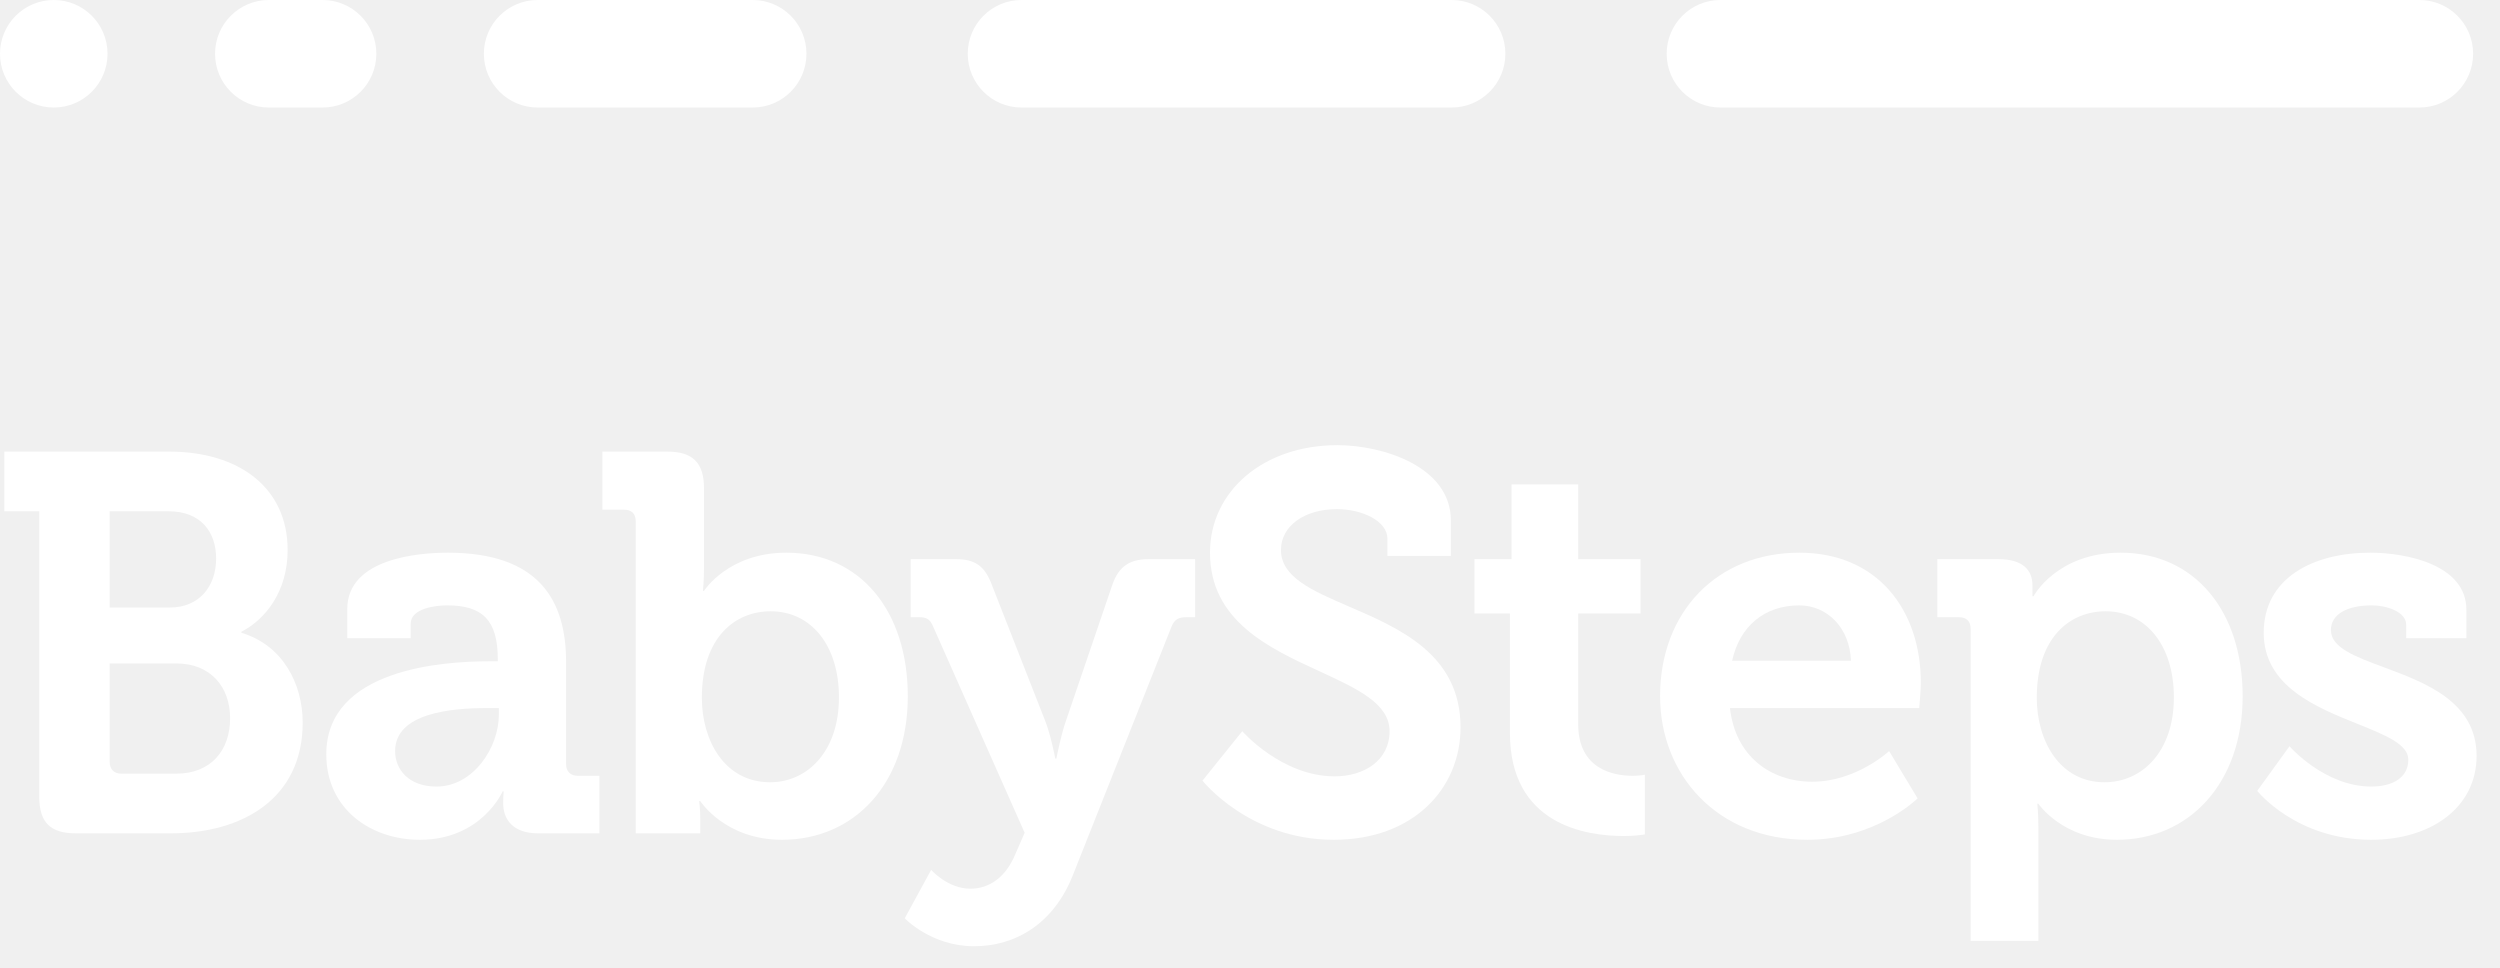
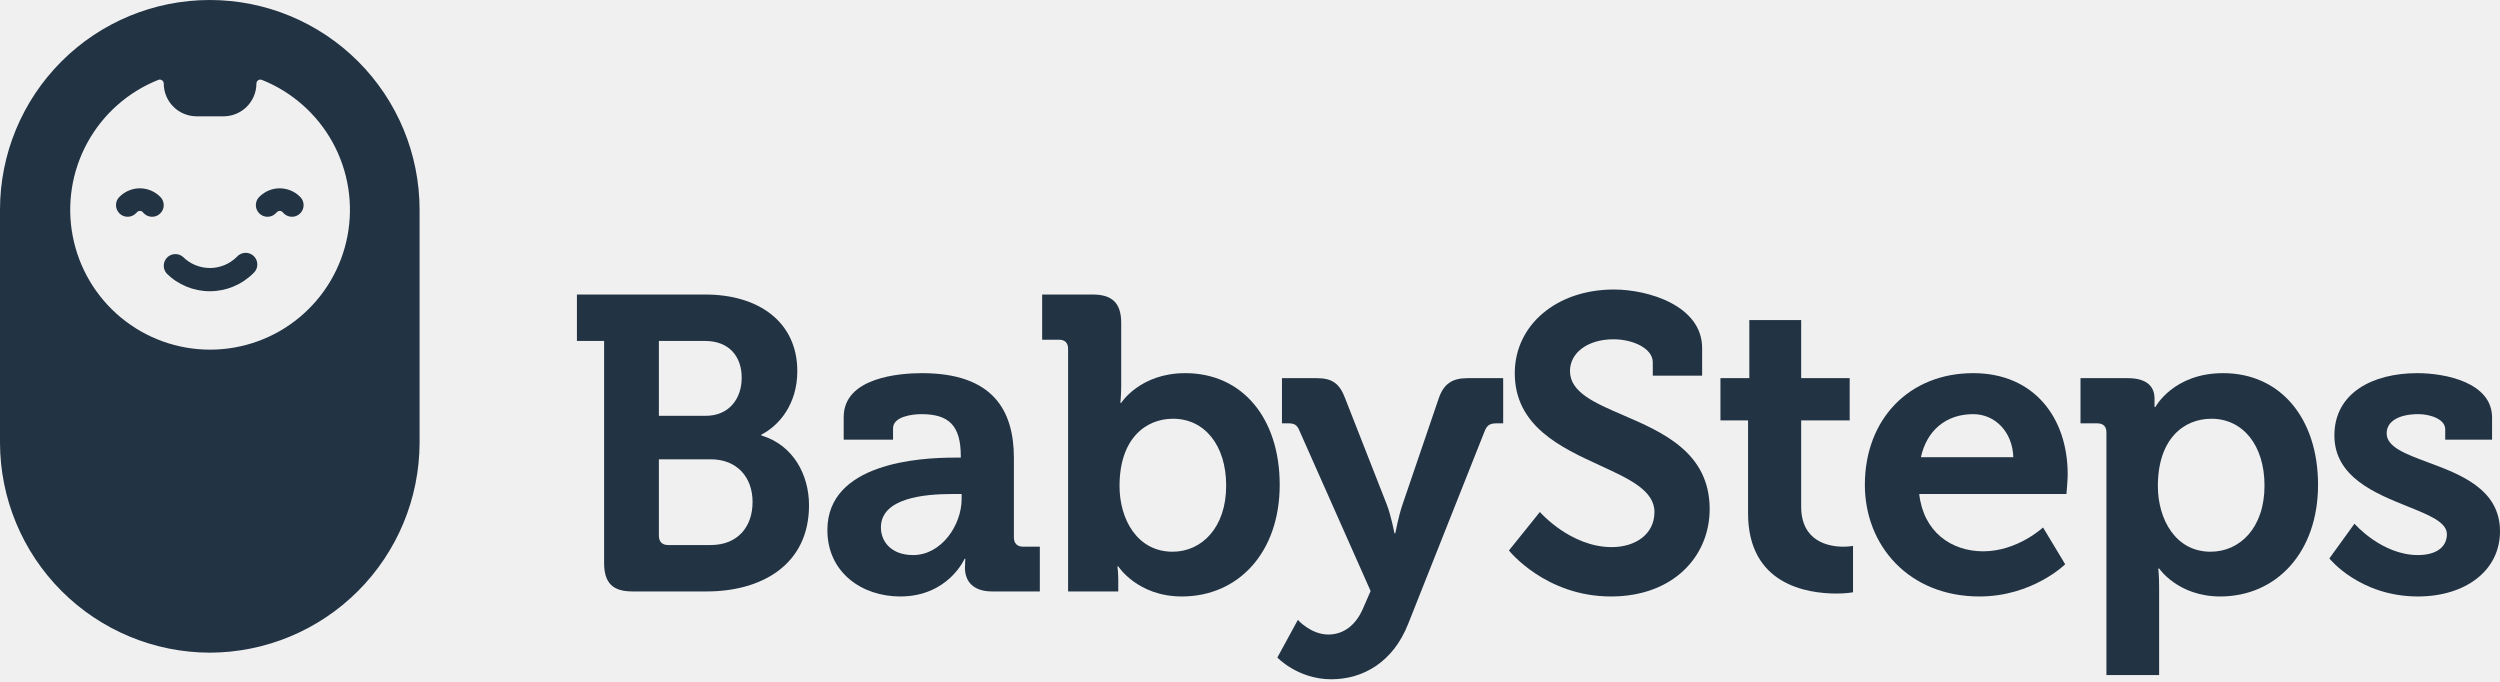
- <svg xmlns="http://www.w3.org/2000/svg" width="93" height="36" viewBox="0 0 93 36" fill="none">
-   <path d="M2 0C0.896 0 0 0.895 0 2C0 3.105 0.896 4 2 4C3.104 4 4 3.105 4 2C4 0.895 3.104 0 2 0Z" fill="white" />
-   <path d="M49.612 31.24C46.472 31.24 44.732 29.04 44.732 29.04L46.212 27.2C46.212 27.2 47.672 28.88 49.652 28.88C50.732 28.88 51.692 28.3 51.692 27.2C51.692 26.171 50.484 25.616 49.096 24.977C47.219 24.115 45.012 23.1 45.012 20.56C45.012 18.26 47.012 16.56 49.752 16.56C51.412 16.56 53.972 17.34 53.972 19.36V20.68H51.612V20.04C51.612 19.38 50.672 18.94 49.732 18.94C48.532 18.94 47.652 19.56 47.652 20.46C47.652 21.474 48.824 21.978 50.186 22.565C52.076 23.38 54.332 24.352 54.332 27.06C54.332 29.32 52.592 31.24 49.612 31.24Z" fill="white" />
-   <path fill-rule="evenodd" clip-rule="evenodd" d="M1.46 29.64C1.46 30.6 1.88 31 2.82 31H6.36C9 31 11.26 29.72 11.26 26.88C11.26 25.44 10.52 24 8.98 23.54V23.5C9.84 23.06 10.7 22.04 10.7 20.46C10.7 18.12 8.86 16.8 6.3 16.8H0.16V19.02H1.46V29.64ZM4.08 22.6V19.02H6.28C7.44 19.02 8.04 19.76 8.04 20.78C8.04 21.8 7.42 22.6 6.32 22.6H4.08ZM4.08 28.34V24.68H6.56C7.82 24.68 8.56 25.54 8.56 26.72C8.56 27.92 7.84 28.78 6.56 28.78H4.52C4.24 28.78 4.08 28.62 4.08 28.34Z" fill="white" />
-   <path fill-rule="evenodd" clip-rule="evenodd" d="M12.138 28.06C12.138 30.1 13.798 31.24 15.618 31.24C17.918 31.24 18.698 29.44 18.698 29.44H18.738C18.738 29.44 18.718 29.62 18.718 29.88C18.718 30.48 19.078 31 20.018 31H22.298V28.86H21.498C21.218 28.86 21.058 28.7 21.058 28.42V24.62C21.058 22.34 20.058 20.56 16.658 20.56C15.598 20.56 12.918 20.76 12.918 22.66V23.74H15.278V23.2C15.278 22.64 16.178 22.52 16.638 22.52C17.938 22.52 18.518 23.06 18.518 24.52V24.6H18.198C16.538 24.6 12.138 24.86 12.138 28.06ZM14.698 27.94C14.698 26.52 16.798 26.34 18.118 26.34H18.558V26.58C18.558 27.82 17.598 29.26 16.238 29.26C15.198 29.26 14.698 28.62 14.698 27.94Z" fill="white" />
-   <path fill-rule="evenodd" clip-rule="evenodd" d="M26.05 31H23.649V19.4C23.649 19.1 23.489 18.96 23.209 18.96H22.409V16.8H24.829C25.77 16.8 26.189 17.22 26.189 18.16V21.12C26.189 21.62 26.149 21.98 26.149 21.98H26.189C26.189 21.98 27.089 20.56 29.25 20.56C32.01 20.56 33.77 22.74 33.77 25.9C33.77 29.14 31.79 31.24 29.089 31.24C26.97 31.24 26.05 29.8 26.05 29.8H26.009C26.009 29.8 26.05 30.08 26.05 30.48V31ZM28.669 22.74C27.349 22.74 26.109 23.7 26.109 25.96C26.109 27.54 26.95 29.1 28.649 29.1C30.029 29.1 31.209 27.96 31.209 25.94C31.209 24 30.169 22.74 28.669 22.74Z" fill="white" />
-   <path d="M34.638 32.36L33.657 34.16C33.657 34.16 34.638 35.2 36.237 35.2C37.757 35.2 39.197 34.38 39.917 32.54L43.577 23.32C43.697 23.02 43.857 22.96 44.157 22.96H44.458V20.8H42.737C42.037 20.8 41.617 21.06 41.377 21.76L39.638 26.86C39.561 27.081 39.489 27.358 39.43 27.606C39.351 27.941 39.297 28.22 39.297 28.22H39.257C39.257 28.22 39.097 27.38 38.898 26.86L36.898 21.76C36.638 21.06 36.277 20.8 35.557 20.8H33.877V22.96H34.178C34.458 22.96 34.597 23.02 34.718 23.32L38.117 30.98L37.777 31.76C37.417 32.64 36.797 33.06 36.097 33.06C35.257 33.06 34.638 32.36 34.638 32.36Z" fill="white" />
-   <path d="M56.169 27.26C56.169 30.68 58.989 31.1 60.409 31.1C60.576 31.1 60.726 31.092 60.847 31.082C61.06 31.064 61.189 31.04 61.189 31.04V28.82C61.189 28.82 61.166 28.825 61.126 28.831C61.093 28.837 61.048 28.843 60.992 28.848C60.921 28.855 60.831 28.86 60.729 28.86C60.029 28.86 58.709 28.62 58.709 26.94V22.82H61.029V20.8H58.709V18.02H56.229V20.8H54.849V22.82H56.169V27.26Z" fill="white" />
-   <path fill-rule="evenodd" clip-rule="evenodd" d="M67.235 31.24C63.855 31.24 61.755 28.8 61.755 25.9C61.755 22.76 63.875 20.56 66.935 20.56C69.855 20.56 71.455 22.7 71.455 25.4C71.455 25.545 71.441 25.77 71.426 25.963C71.411 26.169 71.395 26.34 71.395 26.34H64.355C64.555 28.14 65.875 29.08 67.415 29.08C69.055 29.08 70.275 27.94 70.275 27.94L71.335 29.7C71.335 29.7 69.775 31.24 67.235 31.24ZM66.935 22.52C65.635 22.52 64.715 23.3 64.435 24.58H68.855C68.815 23.36 67.975 22.52 66.935 22.52Z" fill="white" />
-   <path fill-rule="evenodd" clip-rule="evenodd" d="M73.308 35H75.828V30.78C75.828 30.26 75.788 29.9 75.788 29.9H75.828C75.828 29.9 76.728 31.24 78.748 31.24C81.427 31.24 83.427 29.14 83.427 25.9C83.427 22.74 81.647 20.56 78.888 20.56C76.508 20.56 75.647 22.18 75.647 22.18H75.608V21.78C75.608 21.22 75.268 20.8 74.328 20.8H72.068V22.96H72.868C73.147 22.96 73.308 23.1 73.308 23.4V35ZM75.768 25.96C75.768 23.7 77.008 22.74 78.328 22.74C79.828 22.74 80.868 24 80.868 25.94C80.868 27.96 79.688 29.1 78.288 29.1C76.608 29.1 75.768 27.54 75.768 25.96Z" fill="white" />
-   <path d="M88.21 31.24C85.409 31.24 83.969 29.42 83.969 29.42L85.169 27.76C85.169 27.76 86.469 29.26 88.21 29.26C88.99 29.26 89.589 28.94 89.589 28.26C89.589 27.687 88.738 27.346 87.713 26.934C86.16 26.311 84.21 25.527 84.21 23.54C84.21 21.5 86.049 20.56 88.169 20.56C89.549 20.56 91.749 21.02 91.749 22.68V23.74H89.51V23.24C89.51 22.76 88.79 22.52 88.23 22.52C87.329 22.52 86.71 22.84 86.71 23.44C86.71 24.091 87.607 24.424 88.671 24.82C90.223 25.395 92.129 26.104 92.129 28.12C92.129 30.04 90.429 31.24 88.21 31.24Z" fill="white" />
-   <path d="M8 2C8 0.895 8.896 0 10 0H12C13.104 0 14 0.895 14 2C14 3.105 13.104 4 12 4H10C8.896 4 8 3.105 8 2Z" fill="white" />
-   <path d="M20 0C18.895 0 18 0.895 18 2C18 3.105 18.895 4 20 4H28C29.105 4 30 3.105 30 2C30 0.895 29.105 0 28 0H20Z" fill="white" />
-   <path d="M36 2C36 0.895 36.895 0 38 0H54C55.105 0 56 0.895 56 2C56 3.105 55.105 4 54 4H38C36.895 4 36 3.105 36 2Z" fill="white" />
-   <path d="M64 0C62.895 0 62 0.895 62 2C62 3.105 62.895 4 64 4H90C91.105 4 92 3.105 92 2C92 0.895 91.105 0 90 0H64Z" fill="white" />
+ <svg xmlns="http://www.w3.org/2000/svg" width="143" height="39" viewBox="0 0 143 39" fill="none">
+   <path d="M7.813 12.167C7.834 12.135 7.862 12.109 7.895 12.091C7.929 12.073 7.966 12.064 8.003 12.064C8.041 12.064 8.078 12.073 8.112 12.091C8.145 12.109 8.173 12.135 8.193 12.167C8.253 12.236 8.327 12.293 8.409 12.333C8.492 12.373 8.582 12.396 8.674 12.399C8.766 12.403 8.857 12.387 8.943 12.354C9.029 12.32 9.106 12.27 9.171 12.204C9.236 12.139 9.287 12.062 9.321 11.976C9.354 11.891 9.37 11.799 9.366 11.707C9.362 11.616 9.34 11.525 9.3 11.443C9.26 11.36 9.203 11.287 9.133 11.227C8.828 10.935 8.422 10.772 8 10.772C7.578 10.772 7.172 10.935 6.867 11.227C6.797 11.287 6.74 11.36 6.7 11.443C6.66 11.525 6.638 11.616 6.634 11.707C6.631 11.799 6.646 11.891 6.68 11.976C6.713 12.062 6.764 12.139 6.829 12.204C6.894 12.27 6.972 12.32 7.057 12.354C7.143 12.387 7.234 12.403 7.326 12.399C7.418 12.396 7.508 12.373 7.591 12.333C7.674 12.293 7.747 12.236 7.807 12.167H7.813Z" fill="#223344" />
+   <path d="M12.003 16.659C11.072 16.659 10.18 16.29 9.52 15.633H9.527C9.417 15.506 9.36 15.342 9.367 15.174C9.373 15.006 9.443 14.847 9.561 14.728C9.68 14.61 9.839 14.54 10.007 14.534C10.175 14.527 10.339 14.584 10.466 14.693C10.875 15.101 11.429 15.33 12.007 15.33C12.584 15.33 13.138 15.101 13.546 14.693C13.606 14.623 13.68 14.567 13.762 14.527C13.845 14.487 13.935 14.464 14.027 14.461C14.119 14.457 14.21 14.473 14.296 14.506C14.382 14.54 14.459 14.591 14.524 14.655C14.589 14.72 14.64 14.798 14.674 14.884C14.707 14.969 14.723 15.061 14.719 15.153C14.716 15.245 14.693 15.335 14.653 15.417C14.613 15.5 14.556 15.574 14.486 15.633C13.827 16.29 12.934 16.659 12.003 16.659Z" fill="#223344" />
+   <path d="M15.813 12.167C15.834 12.135 15.862 12.109 15.895 12.091C15.929 12.073 15.966 12.064 16.003 12.064C16.041 12.064 16.078 12.073 16.112 12.091C16.145 12.109 16.173 12.135 16.194 12.167C16.253 12.236 16.327 12.293 16.41 12.333C16.492 12.373 16.582 12.396 16.674 12.399C16.766 12.403 16.858 12.387 16.943 12.354C17.029 12.32 17.106 12.27 17.171 12.204C17.236 12.139 17.287 12.062 17.321 11.976C17.354 11.891 17.37 11.799 17.366 11.707C17.363 11.616 17.34 11.525 17.3 11.443C17.26 11.36 17.203 11.287 17.134 11.227C16.828 10.935 16.422 10.772 16 10.772C15.578 10.772 15.172 10.935 14.867 11.227C14.797 11.287 14.74 11.36 14.7 11.443C14.66 11.525 14.638 11.616 14.634 11.707C14.631 11.799 14.646 11.891 14.68 11.976C14.713 12.062 14.764 12.139 14.829 12.204C14.894 12.27 14.972 12.32 15.057 12.354C15.143 12.387 15.234 12.403 15.326 12.399C15.418 12.396 15.508 12.373 15.591 12.333C15.674 12.293 15.747 12.236 15.807 12.167H15.813Z" fill="#223344" />
+   <path fill-rule="evenodd" clip-rule="evenodd" d="M12 37.333C15.18 37.325 18.227 36.057 20.476 33.809C22.724 31.56 23.991 28.513 24 25.333V12C24 8.817 22.736 5.765 20.485 3.515C18.235 1.264 15.183 0 12 0C8.817 0 5.765 1.264 3.515 3.515C1.264 5.765 0 8.817 0 12V25.333C0.009 28.513 1.276 31.56 3.524 33.809C5.773 36.057 8.82 37.325 12 37.333ZM9.06 4.567C9.094 4.554 9.131 4.549 9.168 4.554C9.204 4.558 9.239 4.572 9.269 4.593C9.3 4.614 9.324 4.642 9.341 4.674C9.358 4.707 9.367 4.743 9.367 4.78C9.368 5.276 9.566 5.752 9.917 6.103C10.268 6.454 10.744 6.652 11.24 6.653H12.793C13.29 6.652 13.765 6.454 14.116 6.103C14.467 5.752 14.665 5.276 14.667 4.78C14.666 4.743 14.675 4.707 14.692 4.674C14.709 4.642 14.734 4.614 14.764 4.593C14.794 4.572 14.829 4.558 14.865 4.554C14.902 4.549 14.939 4.554 14.973 4.567C16.702 5.254 18.137 6.523 19.032 8.154C19.926 9.786 20.224 11.678 19.874 13.505C19.524 15.333 18.548 16.981 17.114 18.166C15.68 19.352 13.877 20 12.017 20C10.156 20 8.354 19.352 6.92 18.166C5.486 16.981 4.51 15.333 4.16 13.505C3.809 11.678 4.107 9.786 5.002 8.154C5.896 6.523 7.331 5.254 9.06 4.567Z" fill="#223344" />
+   <path d="M92.147 34.118C88.392 34.118 86.311 31.487 86.311 31.487L88.081 29.286C88.081 29.286 89.827 31.295 92.195 31.295C93.487 31.295 94.635 30.602 94.635 29.286C94.635 28.055 93.19 27.391 91.529 26.628C89.284 25.596 86.645 24.383 86.645 21.344C86.645 18.593 89.037 16.56 92.315 16.56C94.3 16.56 97.362 17.493 97.362 19.909V21.488H94.539V20.722C94.539 19.933 93.415 19.407 92.291 19.407C90.856 19.407 89.803 20.148 89.803 21.225C89.803 22.437 91.204 23.041 92.833 23.743C95.094 24.717 97.793 25.879 97.793 29.119C97.793 31.822 95.711 34.118 92.147 34.118Z" fill="#223344" />
+   <path fill-rule="evenodd" clip-rule="evenodd" d="M34.555 32.204C34.555 33.353 35.057 33.831 36.181 33.831H40.416C43.573 33.831 46.276 32.3 46.276 28.903C46.276 27.181 45.391 25.459 43.549 24.909V24.861C44.578 24.334 45.606 23.114 45.606 21.225C45.606 18.426 43.406 16.847 40.344 16.847H33V19.502H34.555V32.204ZM37.688 23.784V19.502H40.32C41.707 19.502 42.425 20.387 42.425 21.607C42.425 22.827 41.683 23.784 40.368 23.784H37.688ZM37.688 30.649V26.272H40.655C42.162 26.272 43.047 27.301 43.047 28.712C43.047 30.147 42.186 31.176 40.655 31.176H38.215C37.88 31.176 37.688 30.984 37.688 30.649Z" fill="#223344" />
+   <path fill-rule="evenodd" clip-rule="evenodd" d="M47.326 30.315C47.326 32.755 49.312 34.118 51.489 34.118C54.24 34.118 55.172 31.965 55.172 31.965H55.22C55.22 31.965 55.196 32.181 55.196 32.491C55.196 33.209 55.627 33.831 56.751 33.831H59.478V31.271H58.521C58.187 31.271 57.995 31.08 57.995 30.745V26.2C57.995 23.473 56.799 21.344 52.733 21.344C51.465 21.344 48.259 21.584 48.259 23.856V25.148H51.082V24.502C51.082 23.832 52.158 23.689 52.709 23.689C54.264 23.689 54.957 24.334 54.957 26.081V26.176H54.575C52.589 26.176 47.326 26.487 47.326 30.315ZM50.388 30.171C50.388 28.473 52.9 28.257 54.479 28.257H55.005V28.544C55.005 30.028 53.857 31.75 52.23 31.75C50.986 31.75 50.388 30.984 50.388 30.171Z" fill="#223344" />
+   <path fill-rule="evenodd" clip-rule="evenodd" d="M63.965 33.831H61.095V19.957C61.095 19.598 60.903 19.431 60.568 19.431H59.611V16.847H62.506C63.63 16.847 64.133 17.349 64.133 18.474V22.014C64.133 22.612 64.085 23.043 64.085 23.043H64.133C64.133 23.043 65.209 21.344 67.793 21.344C71.094 21.344 73.199 23.952 73.199 27.731C73.199 31.606 70.831 34.118 67.601 34.118C65.066 34.118 63.965 32.396 63.965 32.396H63.917C63.917 32.396 63.965 32.731 63.965 33.209V33.831ZM67.099 23.952C65.52 23.952 64.037 25.1 64.037 27.803C64.037 29.693 65.042 31.558 67.075 31.558C68.725 31.558 70.137 30.195 70.137 27.779C70.137 25.459 68.893 23.952 67.099 23.952Z" fill="#223344" />
+   <path d="M74.237 35.458L73.065 37.611C73.065 37.611 74.237 38.854 76.15 38.854C77.968 38.854 79.691 37.874 80.552 35.673L84.929 24.645C85.073 24.287 85.264 24.215 85.623 24.215H85.982V21.631H83.925C83.088 21.631 82.585 21.942 82.298 22.779L80.217 28.879C80.002 29.501 79.81 30.506 79.81 30.506H79.763C79.763 30.506 79.571 29.501 79.332 28.879L76.94 22.779C76.629 21.942 76.198 21.631 75.337 21.631H73.328V24.215H73.687C74.022 24.215 74.189 24.287 74.332 24.645L78.399 33.807L77.992 34.74C77.562 35.792 76.82 36.295 75.983 36.295C74.978 36.295 74.237 35.458 74.237 35.458Z" fill="#223344" />
+   <path d="M99.989 29.358C99.989 33.448 103.362 33.951 105.06 33.951C105.611 33.951 105.993 33.879 105.993 33.879V31.224C105.993 31.224 105.778 31.271 105.443 31.271C104.606 31.271 103.027 30.984 103.027 28.975V24.047H105.802V21.631H103.027V18.306H100.061V21.631H98.41V24.047H99.989V29.358Z" fill="#223344" />
+   <path fill-rule="evenodd" clip-rule="evenodd" d="M113.225 34.118C109.182 34.118 106.67 31.2 106.67 27.731C106.67 23.976 109.206 21.344 112.866 21.344C116.358 21.344 118.272 23.904 118.272 27.133C118.272 27.492 118.2 28.257 118.2 28.257H109.78C110.019 30.41 111.598 31.535 113.44 31.535C115.402 31.535 116.861 30.171 116.861 30.171L118.129 32.276C118.129 32.276 116.263 34.118 113.225 34.118ZM112.866 23.689C111.311 23.689 110.211 24.621 109.876 26.152H115.162C115.115 24.693 114.11 23.689 112.866 23.689Z" fill="#223344" />
+   <path fill-rule="evenodd" clip-rule="evenodd" d="M120.488 38.615H123.502V33.568C123.502 32.946 123.454 32.515 123.454 32.515H123.502C123.502 32.515 124.579 34.118 126.995 34.118C130.2 34.118 132.592 31.606 132.592 27.731C132.592 23.952 130.463 21.344 127.162 21.344C124.315 21.344 123.287 23.282 123.287 23.282H123.239V22.803C123.239 22.134 122.832 21.631 121.708 21.631H119.005V24.215H119.962C120.297 24.215 120.488 24.382 120.488 24.741V38.615ZM123.43 27.803C123.43 25.1 124.914 23.952 126.492 23.952C128.286 23.952 129.53 25.459 129.53 27.779C129.53 30.195 128.119 31.558 126.444 31.558C124.435 31.558 123.43 29.693 123.43 27.803Z" fill="#223344" />
+   <path d="M138.311 34.118C134.963 34.118 133.24 31.941 133.24 31.941L134.676 29.956C134.676 29.956 136.23 31.75 138.311 31.75C139.244 31.75 139.962 31.367 139.962 30.554C139.962 29.869 138.944 29.46 137.717 28.968C135.861 28.222 133.527 27.285 133.527 24.909C133.527 22.468 135.728 21.344 138.264 21.344C139.914 21.344 142.546 21.894 142.546 23.88V25.148H139.866V24.55C139.866 23.976 139.005 23.689 138.335 23.689C137.259 23.689 136.517 24.071 136.517 24.789C136.517 25.567 137.591 25.966 138.864 26.439C140.719 27.128 143 27.974 143 30.386C143 32.683 140.967 34.118 138.311 34.118Z" fill="#223344" />
</svg>
